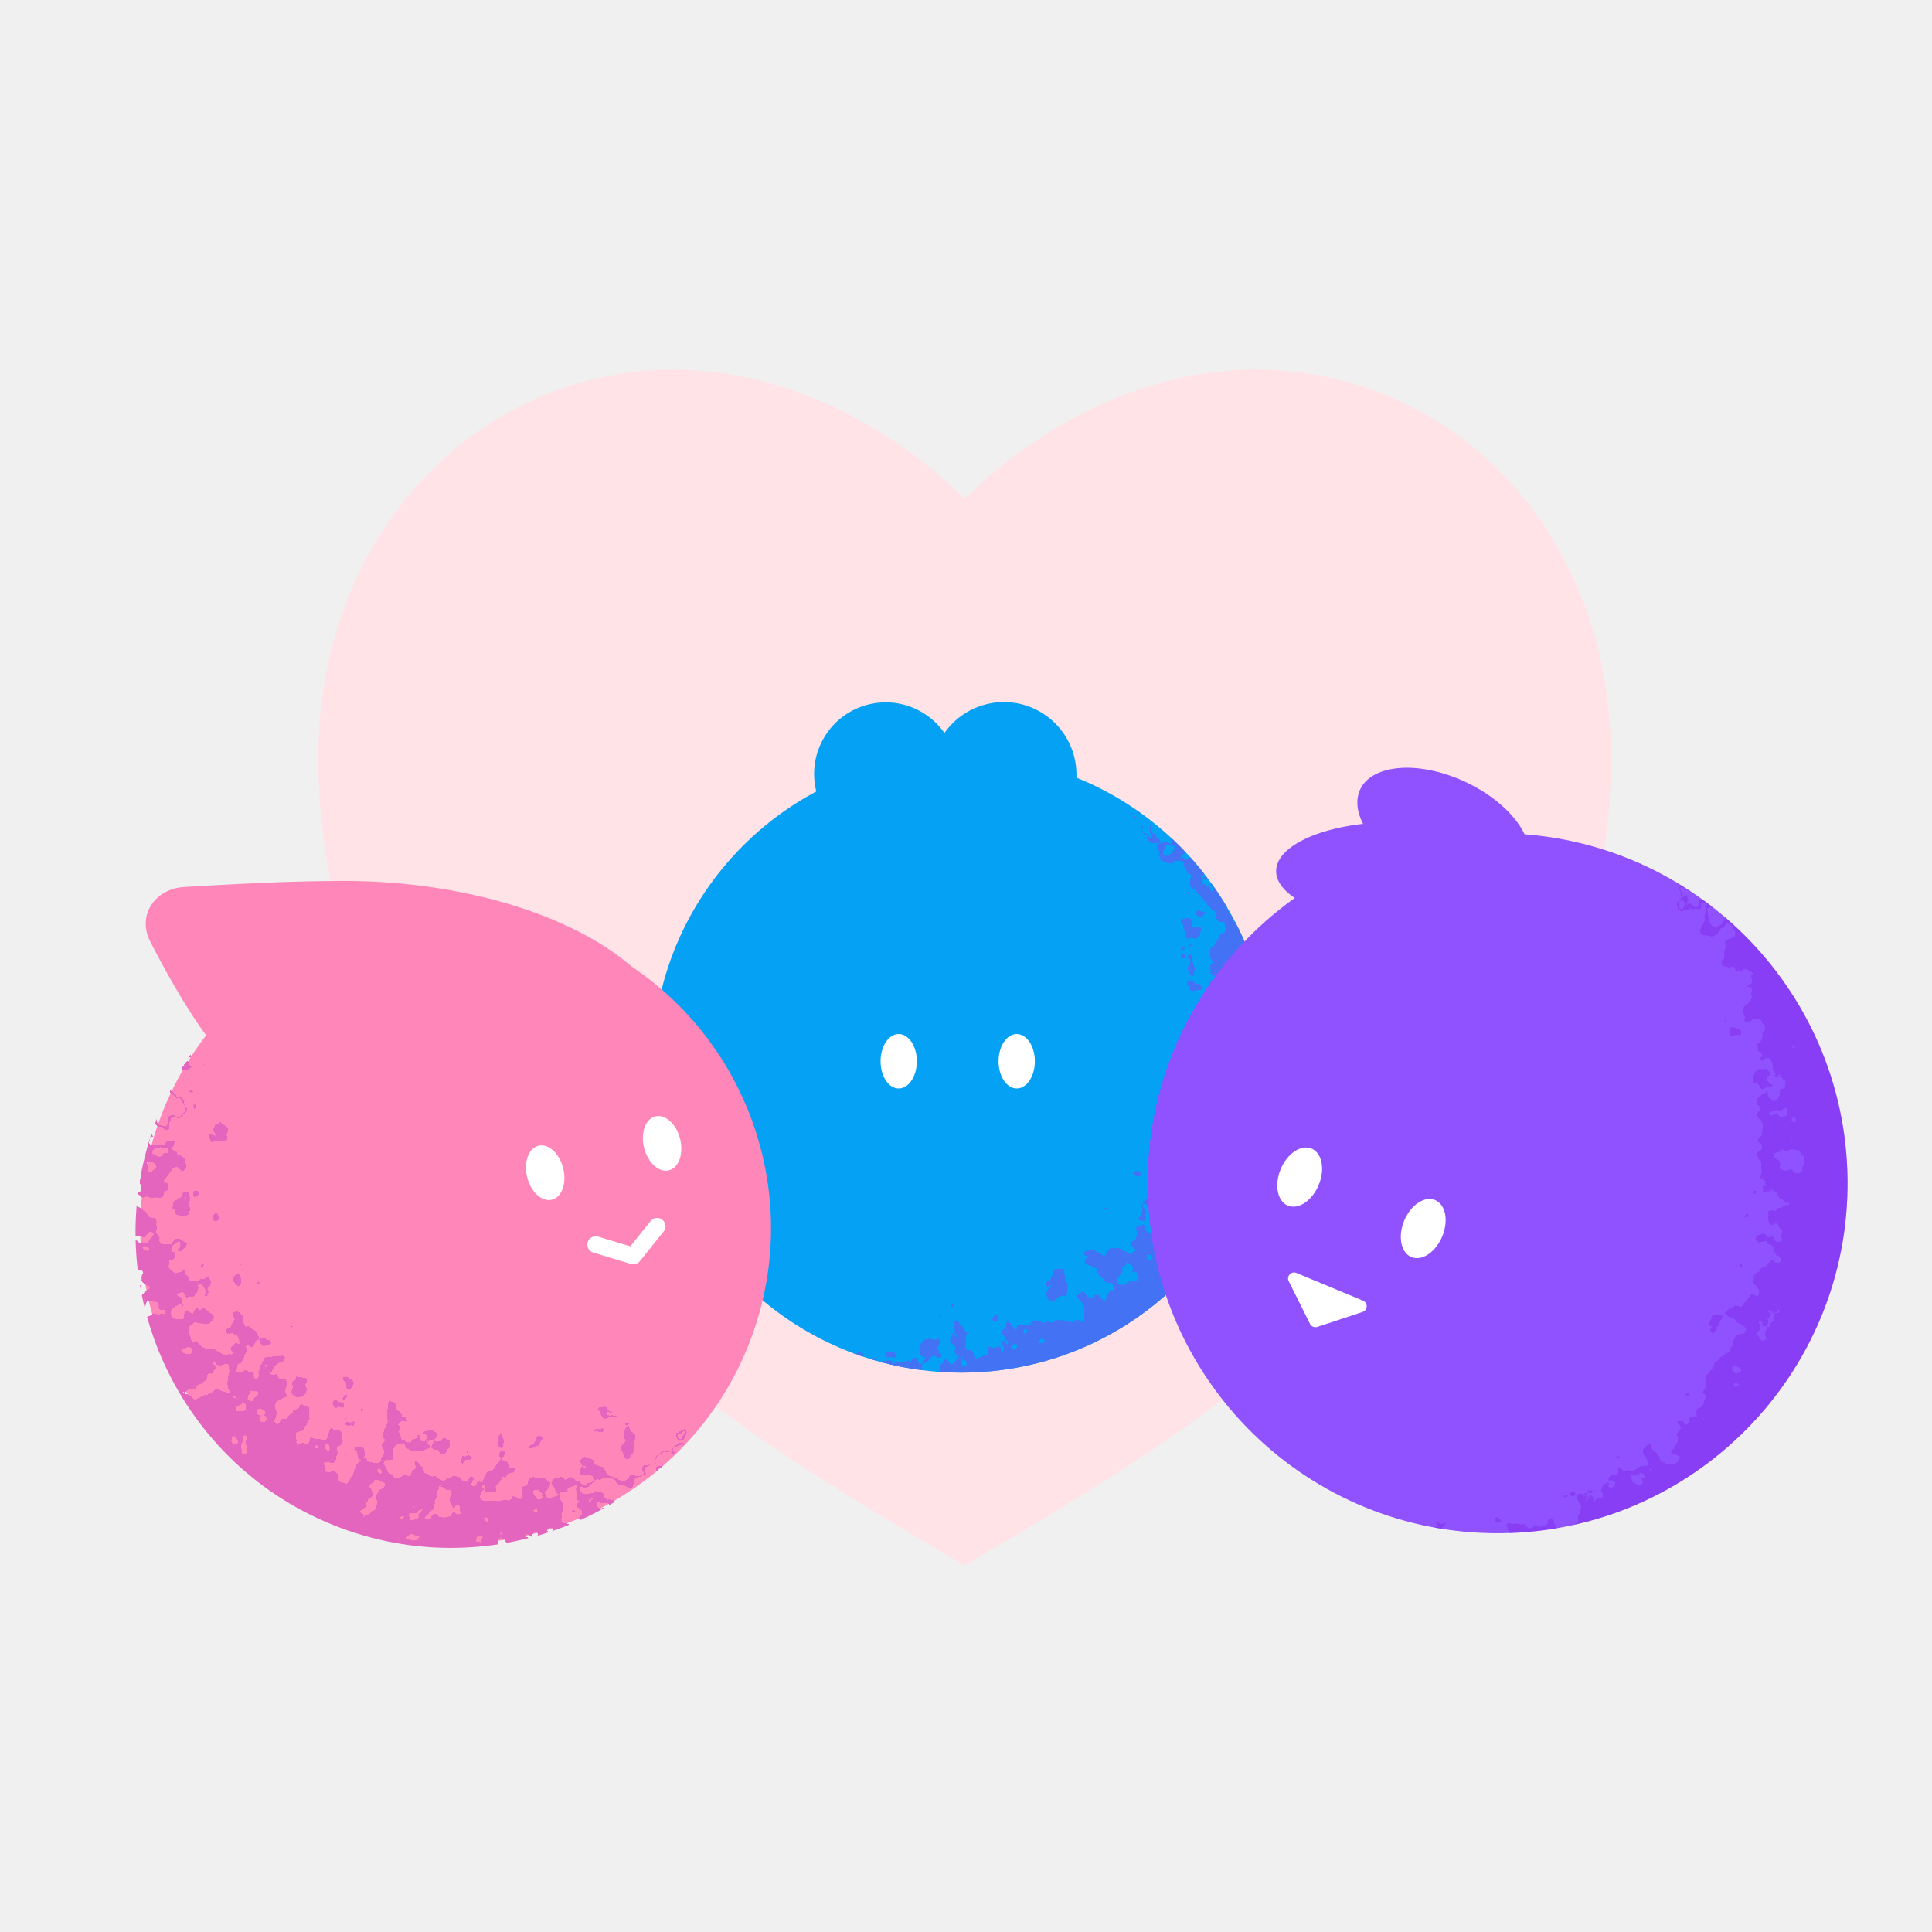
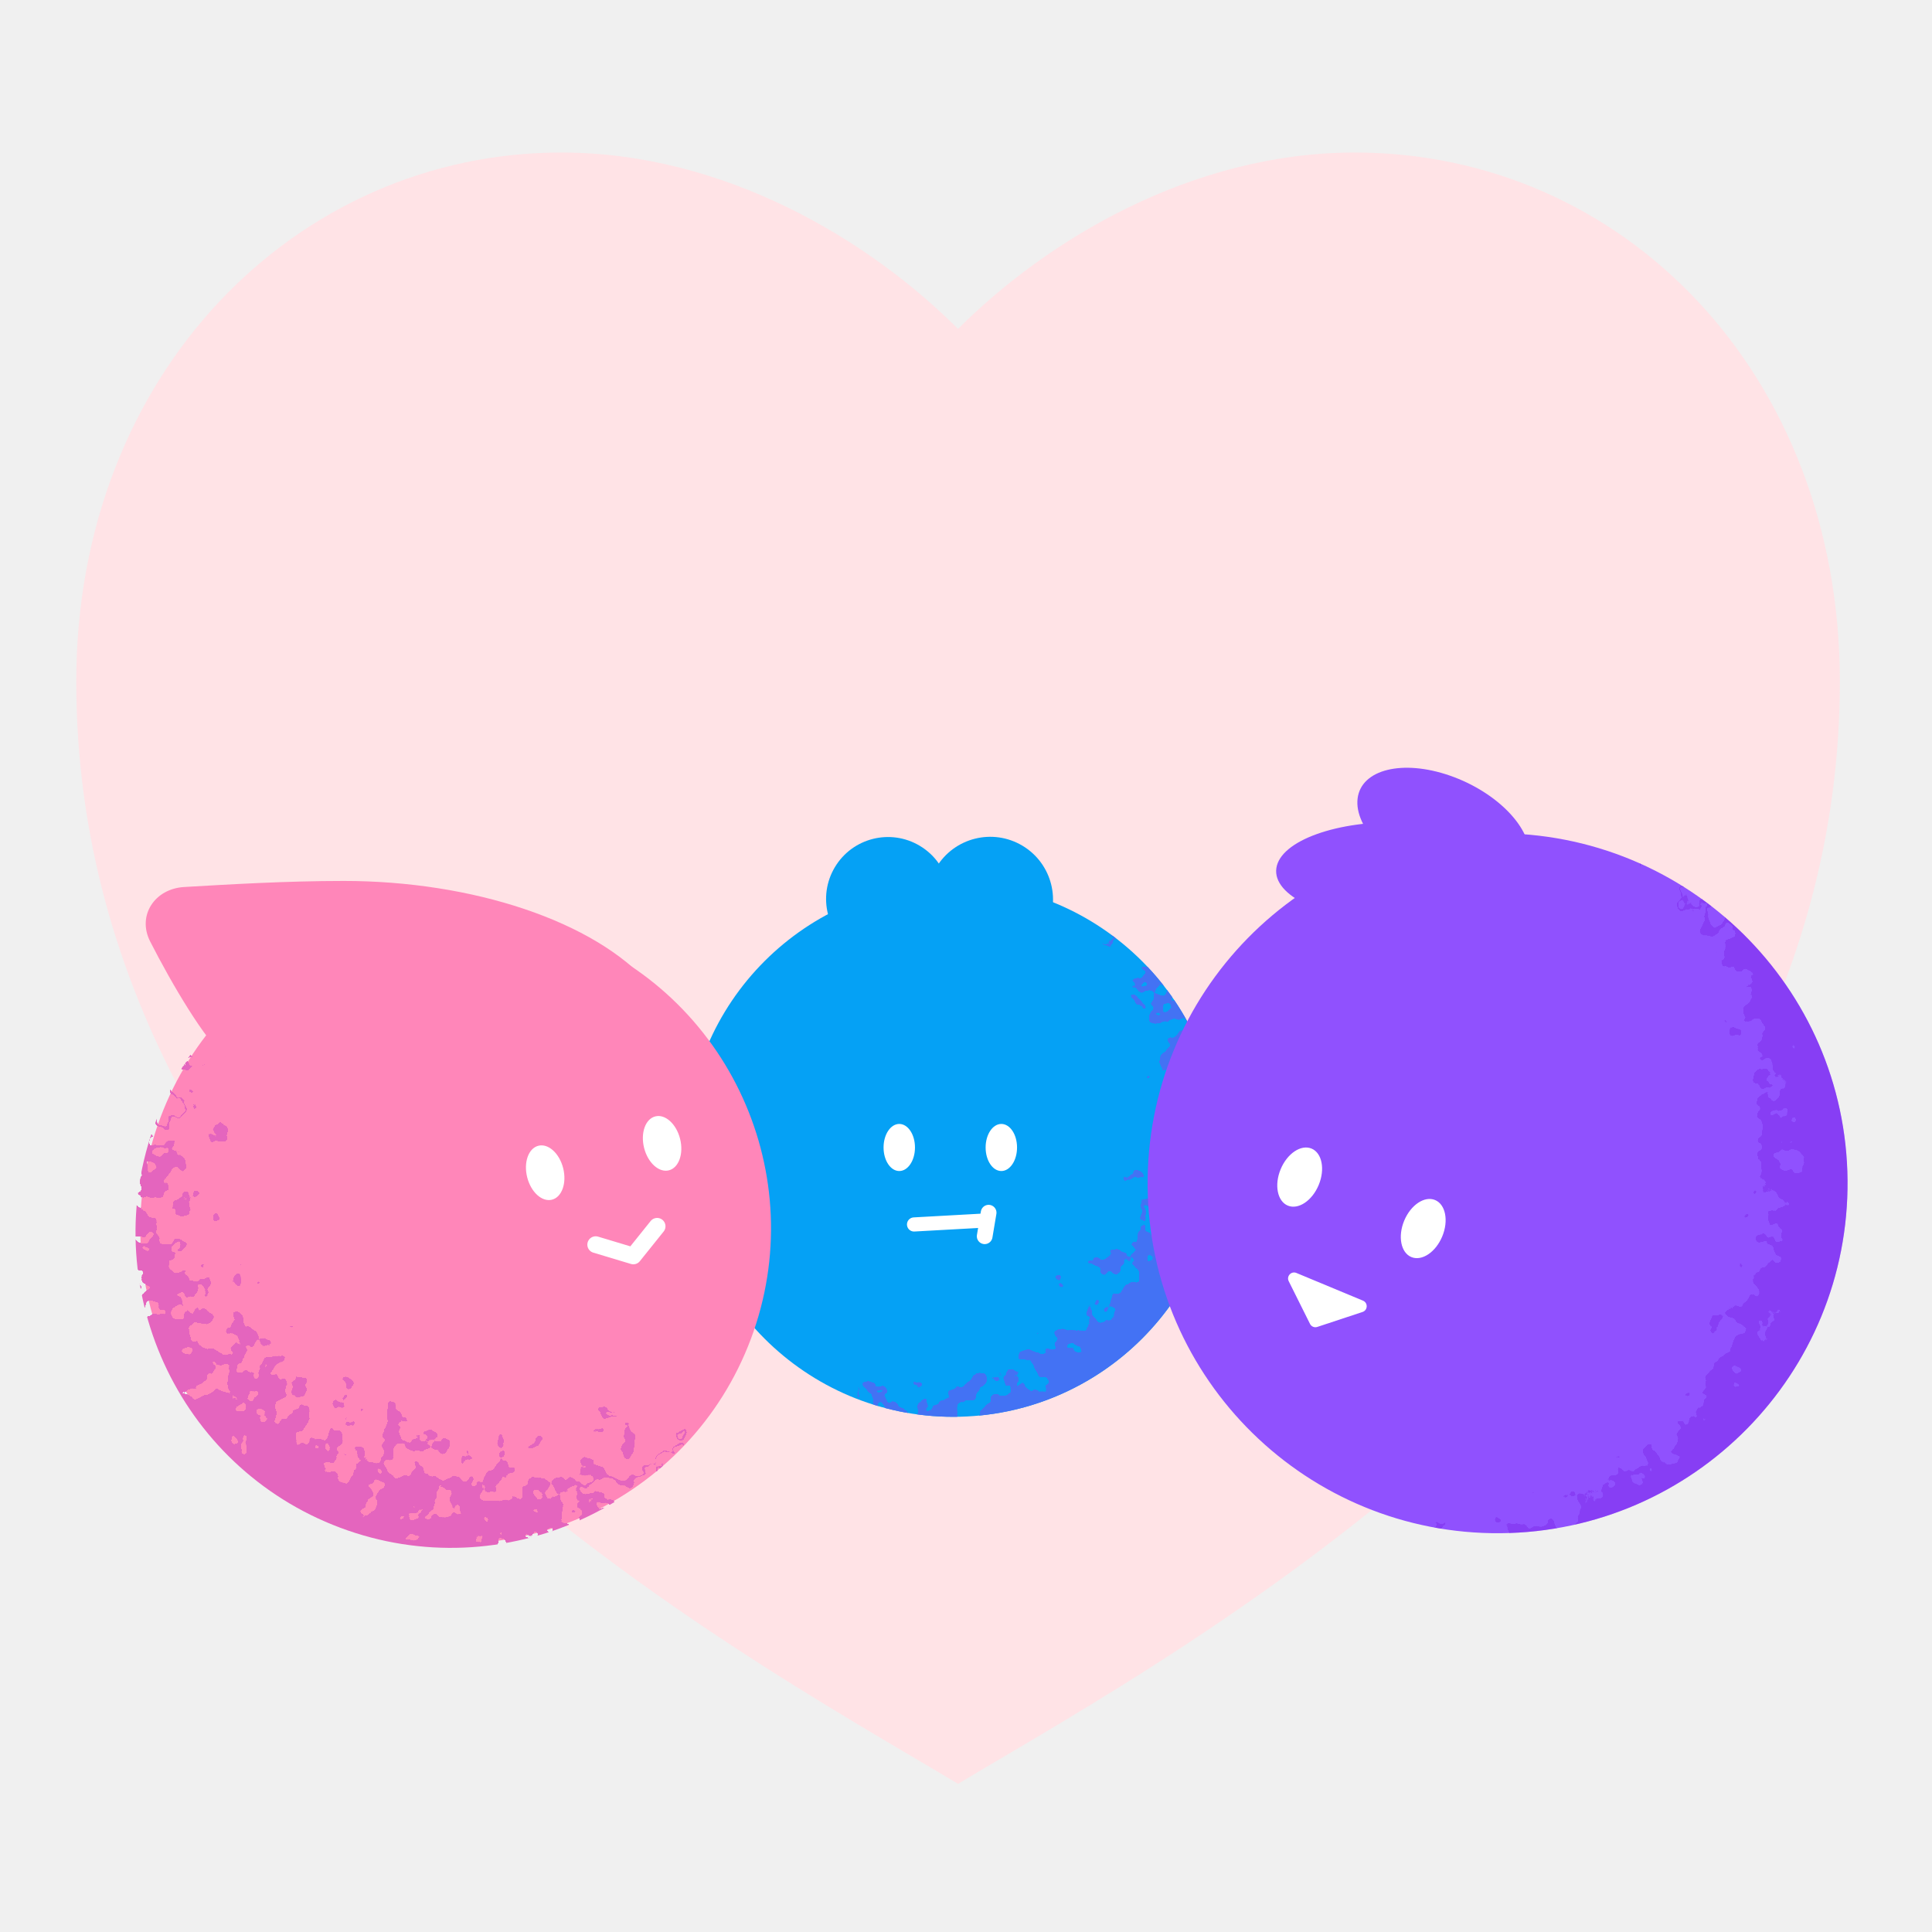
<svg xmlns="http://www.w3.org/2000/svg" width="76" height="76" viewBox="0 0 76 76" fill="none">
-   <path d="M49.389 14.542C57.114 14.542 63.375 20.899 63.375 29.799C63.375 47.599 44.304 57.77 37.947 61.584C31.59 57.77 12.519 47.599 12.519 29.799C12.519 20.899 18.876 14.542 26.504 14.542C31.234 14.542 35.404 17.085 37.947 19.628C40.49 17.085 44.66 14.542 49.389 14.542Z" fill="#FFE3E6" />
-   <circle cx="34.842" cy="30.445" r="2.816" transform="rotate(30.9062 34.8417 30.4445)" fill="#05A1F5" />
-   <circle cx="37.81" cy="41.856" r="12.14" fill="#05A1F5" />
-   <circle cx="39.49" cy="30.474" r="2.856" transform="rotate(30.9062 39.49 30.4737)" fill="#05A1F5" />
-   <ellipse cx="35.353" cy="41.747" rx="0.714" ry="1.071" fill="white" />
-   <ellipse cx="39.995" cy="41.747" rx="0.714" ry="1.071" fill="white" />
-   <mask id="mask0_5793_11255" style="mask-type:alpha" maskUnits="userSpaceOnUse" x="25" y="29" width="25" height="25">
-     <circle cx="37.81" cy="41.856" r="12.14" fill="#05A1F5" />
+   <path d="M53.297 6C63.835 6 72.375 14.672 72.375 26.812C72.375 51.094 46.359 64.969 37.687 70.172C29.016 64.969 3 51.094 3 26.812C3 14.672 11.672 6 22.078 6C28.53 6 34.219 9.469 37.687 12.938C41.156 9.469 46.845 6 53.297 6Z" fill="#FFE3E6" />
+   <circle cx="34.932" cy="35.363" r="2.436" transform="rotate(30.9062 34.9324 35.3634)" fill="#05A1F5" />
+   <circle cx="37.5" cy="45.234" r="10.5" fill="#05A1F5" />
+   <circle cx="38.953" cy="35.389" r="2.471" transform="rotate(30.9062 38.9526 35.3888)" fill="#05A1F5" />
+   <path d="M38.89 47.704L38.735 48.631" stroke="white" stroke-width="0.618" stroke-linecap="round" stroke-linejoin="round" />
+   <path d="M35.956 48.167C36.307 48.148 37.955 48.056 38.735 48.013" stroke="white" stroke-width="0.556" stroke-linecap="round" stroke-linejoin="round" />
+   <ellipse cx="35.375" cy="45.139" rx="0.618" ry="0.926" fill="white" />
+   <ellipse cx="39.39" cy="45.139" rx="0.618" ry="0.926" fill="white" />
+   <mask id="mask0_5793_11255" style="mask-type:alpha" maskUnits="userSpaceOnUse" x="27" y="34" width="21" height="22">
+     <circle cx="37.5" cy="45.234" r="10.5" fill="#05A1F5" />
  </mask>
  <g mask="url(#mask0_5793_11255)">
    <g filter="url(#filter0_g_5793_11255)">
-       <path d="M45.959 46.818C43.174 52.304 37.809 53.92 33.256 53.576L40.428 58.803C40.667 58.977 50.584 53.239 55.512 50.348L50.926 36.297L45.465 31.86C48.3 36.212 48.588 41.641 45.959 46.818Z" fill="#4372F4" style="mix-blend-mode:darken" />
+       <path d="M44.548 49.525C42.139 54.27 37.499 55.668 33.561 55.37L39.765 59.891C39.971 60.042 48.548 55.079 52.811 52.579L48.844 40.425L44.121 36.588C46.572 40.352 46.822 45.048 44.548 49.525Z" fill="#4372F4" style="mix-blend-mode:darken" />
    </g>
  </g>
  <circle cx="17.924" cy="48.316" r="12.403" transform="rotate(20.5398 17.9238 48.3159)" fill="#FF86B9" />
  <path d="M13.525 34.654C18.556 34.654 23.398 36.22 25.612 38.778C25.832 39.033 25.966 39.362 25.914 39.695C25.539 42.094 21.102 42.561 20.706 43.19C20.33 43.784 13.872 45.125 9.091 44.664C8.228 44.581 7.825 43.623 8.288 42.89C8.362 42.773 8.454 42.665 8.57 42.588C9.501 41.967 10.069 42.583 8.85 41.566C8.064 40.911 6.773 38.736 5.907 37.035C5.385 36.01 6.092 34.961 7.241 34.893C8.976 34.791 11.275 34.654 13.525 34.654Z" fill="#FF86B9" />
  <ellipse cx="21.446" cy="46.132" rx="0.73" ry="1.094" transform="rotate(-14.105 21.4457 46.1323)" fill="white" />
  <ellipse cx="26.045" cy="44.977" rx="0.73" ry="1.094" transform="rotate(-14.105 26.0451 44.9766)" fill="white" />
  <path d="M23.433 48.961L24.914 49.406L25.85 48.239" stroke="white" stroke-width="0.657" stroke-linecap="round" stroke-linejoin="round" />
  <mask id="mask1_5793_11255" style="mask-type:alpha" maskUnits="userSpaceOnUse" x="5" y="36" width="26" height="25">
    <circle cx="17.737" cy="48.483" r="12.403" transform="rotate(20.5398 17.7368 48.4832)" fill="#FF86B9" />
  </mask>
  <g mask="url(#mask1_5793_11255)">
    <g filter="url(#filter1_g_5793_11255)">
      <path d="M11.813 55.784C6.56 52.334 5.527 46.704 6.394 42.119L0.272 48.809C0.068 49.032 4.769 59.752 7.145 65.084L21.933 62.021L27.057 56.98C22.317 59.364 16.772 59.041 11.813 55.784Z" fill="#E465BE" style="mix-blend-mode:darken" />
    </g>
  </g>
  <circle cx="58.911" cy="46.546" r="13.767" transform="rotate(-0.52407 58.911 46.5464)" fill="#9051FE" />
  <ellipse cx="51.126" cy="46.304" rx="0.81" ry="1.215" transform="rotate(22.6044 51.1264 46.3044)" fill="white" />
  <ellipse cx="55.986" cy="48.328" rx="0.81" ry="1.215" transform="rotate(22.6044 55.986 48.3277)" fill="white" />
  <ellipse cx="2.085" cy="3.574" rx="2.085" ry="3.574" transform="matrix(0.12527 -0.992123 0.944327 0.329009 53.144 33.4741)" fill="#9051FE" />
  <ellipse cx="1.981" cy="4.745" rx="1.981" ry="4.745" transform="matrix(0.145515 -0.989356 0.999455 0.0330141 49.9207 36.1095)" fill="#9051FE" />
  <path d="M51.532 52.078C51.584 52.184 51.706 52.235 51.819 52.198L53.6 51.609C53.808 51.54 53.819 51.249 53.617 51.165L50.998 50.075C50.795 49.99 50.597 50.203 50.695 50.399L51.532 52.078Z" fill="white" />
  <mask id="mask2_5793_11255" style="mask-type:alpha" maskUnits="userSpaceOnUse" x="45" y="32" width="28" height="29">
    <circle cx="58.911" cy="46.546" r="13.767" transform="rotate(-0.52407 58.911 46.5464)" fill="#2DCE67" />
  </mask>
  <g mask="url(#mask2_5793_11255)">
    <g opacity="0.4" filter="url(#filter2_g_5793_11255)">
      <path d="M68.754 51.349C66.501 57.953 60.737 60.623 55.569 60.963L64.456 65.688C64.752 65.845 74.971 57.82 80.043 53.788L72.651 38.743L65.812 34.633C69.689 39.067 70.879 45.117 68.754 51.349Z" fill="#7A21E6" style="mix-blend-mode:multiply" />
    </g>
  </g>
  <defs>
-     <filter id="filter0_g_5793_11255" x="30.38" y="28.984" width="28.009" height="32.699" filterUnits="userSpaceOnUse" color-interpolation-filters="sRGB">
+     <filter id="filter0_g_5793_11255" x="31.073" y="34.1" width="24.226" height="28.282" filterUnits="userSpaceOnUse" color-interpolation-filters="sRGB">
      <feFlood flood-opacity="0" result="BackgroundImageFix" />
      <feBlend mode="normal" in="SourceGraphic" in2="BackgroundImageFix" result="shape" />
      <feTurbulence type="fractalNoise" baseFrequency="0.999 0.999" numOctaves="3" seed="6022" />
-       <feDisplacementMap in="shape" scale="5.753" xChannelSelector="R" yChannelSelector="G" result="displacedImage" width="100%" height="100%" />
+       <feDisplacementMap in="shape" scale="4.976" xChannelSelector="R" yChannelSelector="G" result="displacedImage" width="100%" height="100%" />
      <feMerge result="effect1_texture_5793_11255">
        <feMergeNode in="displacedImage" />
      </feMerge>
    </filter>
    <filter id="filter1_g_5793_11255" x="-4.543" y="37.31" width="36.409" height="32.582" filterUnits="userSpaceOnUse" color-interpolation-filters="sRGB">
      <feFlood flood-opacity="0" result="BackgroundImageFix" />
      <feBlend mode="normal" in="SourceGraphic" in2="BackgroundImageFix" result="shape" />
      <feTurbulence type="fractalNoise" baseFrequency="0.999 0.999" numOctaves="3" seed="1022" />
      <feDisplacementMap in="shape" scale="9.618" xChannelSelector="R" yChannelSelector="G" result="displacedImage" width="100%" height="100%" />
      <feMerge result="effect1_texture_5793_11255">
        <feMergeNode in="displacedImage" />
      </feMerge>
    </filter>
    <filter id="filter2_g_5793_11255" x="53.197" y="32.261" width="29.219" height="35.801" filterUnits="userSpaceOnUse" color-interpolation-filters="sRGB">
      <feFlood flood-opacity="0" result="BackgroundImageFix" />
      <feBlend mode="normal" in="SourceGraphic" in2="BackgroundImageFix" result="shape" />
      <feTurbulence type="fractalNoise" baseFrequency="0.999 0.999" numOctaves="3" seed="2766" />
      <feDisplacementMap in="shape" scale="4.745" xChannelSelector="R" yChannelSelector="G" result="displacedImage" width="100%" height="100%" />
      <feMerge result="effect1_texture_5793_11255">
        <feMergeNode in="displacedImage" />
      </feMerge>
    </filter>
  </defs>
</svg>
